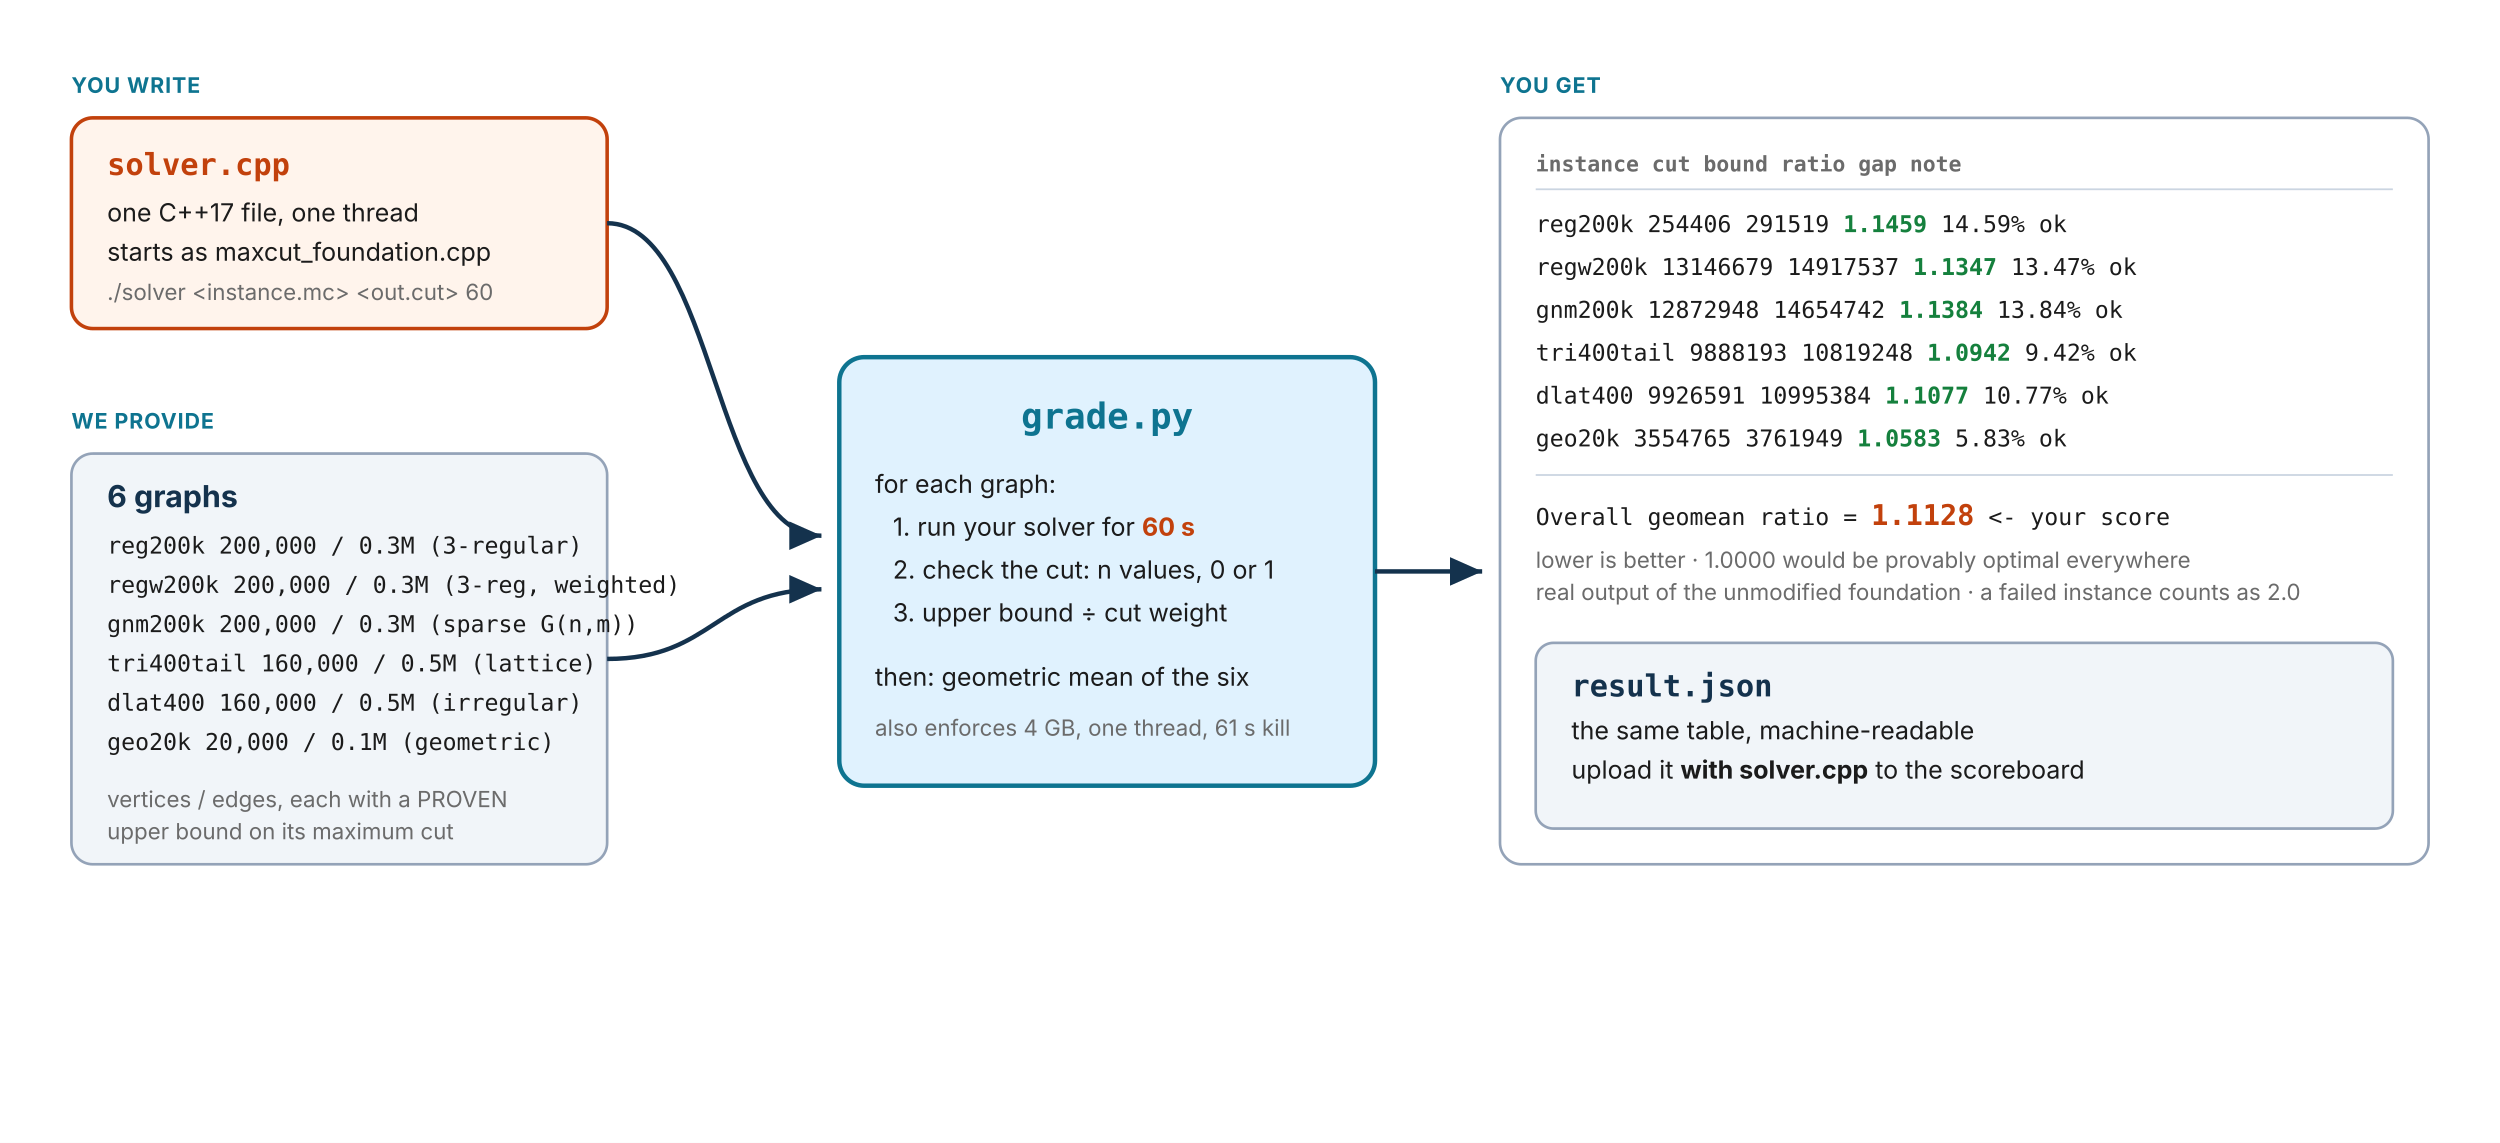
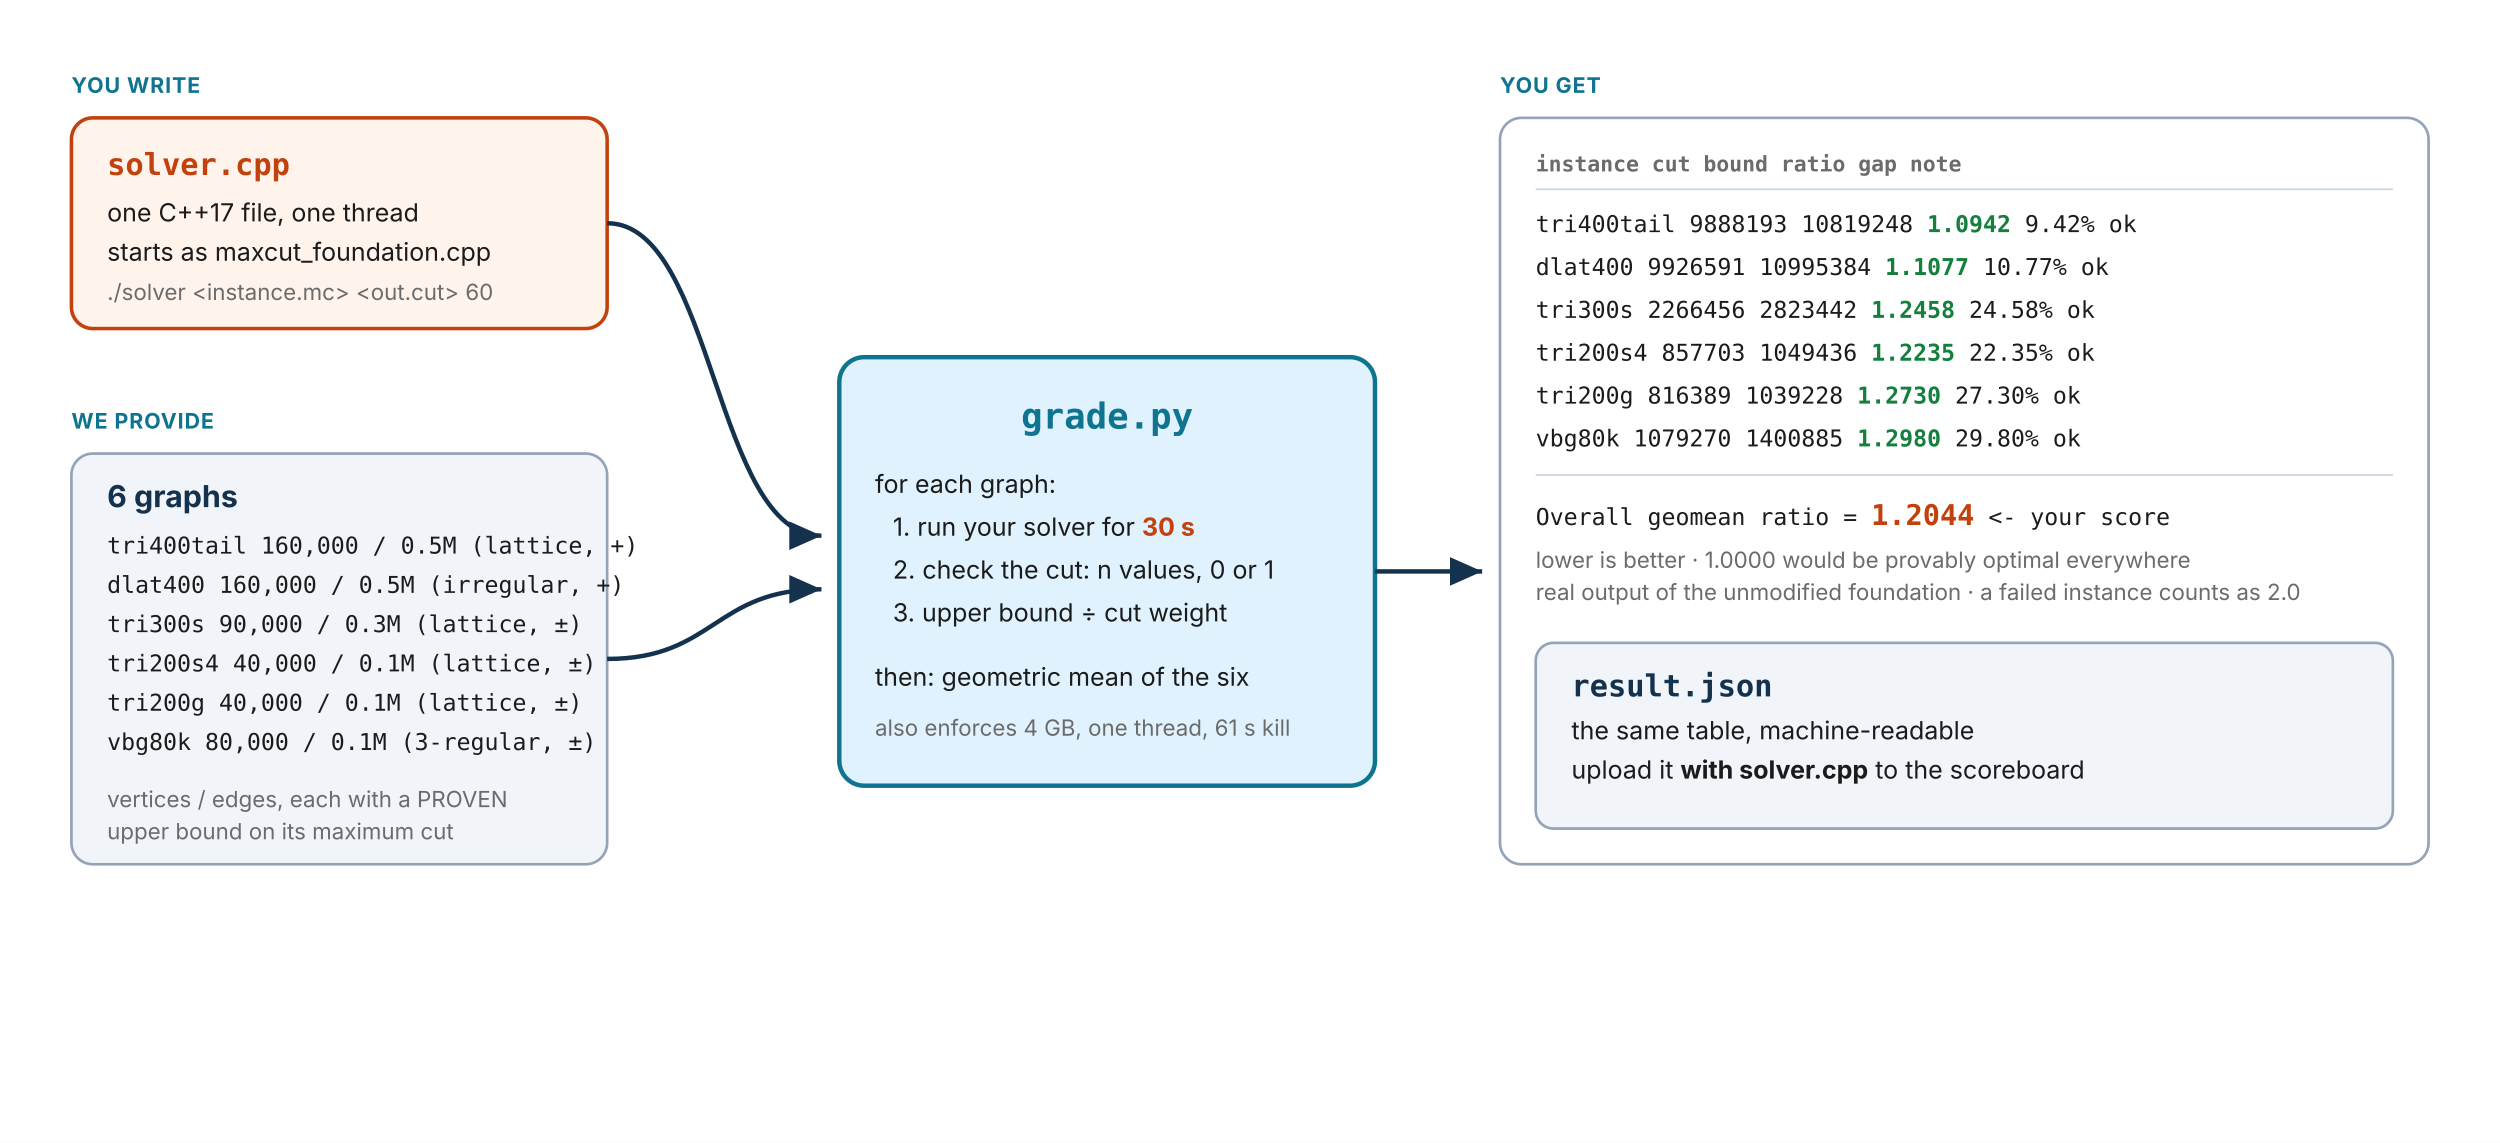
<svg xmlns="http://www.w3.org/2000/svg" viewBox="0 0 1400 640" width="1400" height="640" role="img" aria-labelledby="t d">
  <defs>
    <marker id="ar" viewBox="0 0 10 10" refX="9" refY="5" markerWidth="8" markerHeight="8" orient="auto-start-reverse">
      <path d="M0,1 L9,5 L0,9 z" fill="#14324D" />
    </marker>
  </defs>
  <style>
    .s  { font-family:"Inter","Helvetica Neue",Helvetica,Arial,sans-serif; }
    .m  { font-family:"SF Mono",Menlo,Consolas,"DejaVu Sans Mono",monospace; }
    .h  { font-size:17px; font-weight:700; fill:#14324D; }
    .b  { font-size:14px; fill:#1B1B1B; }
    .sm { font-size:12.5px; fill:#6B6B6B; }
    .lbl{ font-size:12px; font-weight:700; fill:#0E7490; letter-spacing:0.5px; }
    .tt { font-size:13px; fill:#1B1B1B; }
    .th { font-size:12px; font-weight:700; fill:#6B6B6B; }
    .acc{ fill:#C2410C; font-weight:700; }
    .good{ fill:#15803D; font-weight:700; }
    .bad{ fill:#B3261E; font-weight:700; }
  </style>
  <rect width="1400" height="640" fill="#ffffff" />
  <text x="40" y="52" class="s lbl">YOU WRITE</text>
  <rect x="40" y="66" width="300" height="118" rx="12" fill="#FFF4EC" stroke="#C2410C" stroke-width="2" />
  <text x="60" y="98" class="m h" style="fill:#C2410C">solver.cpp</text>
  <text x="60" y="124" class="s b">one C++17 file, one thread</text>
  <text x="60" y="146" class="s b">starts as maxcut_foundation.cpp</text>
  <text x="60" y="168" class="s sm">./solver &lt;instance.mc&gt; &lt;out.cut&gt; 60</text>
  <text x="40" y="240" class="s lbl">WE PROVIDE</text>
  <rect x="40" y="254" width="300" height="230" rx="12" fill="#F1F5F9" stroke="#94A3B8" stroke-width="1.5" />
  <text x="60" y="284" class="s h">6 graphs</text>
-   <text x="60" y="310" class="m tt">reg200k   200,000 / 0.3M  (3-regular)</text>
-   <text x="60" y="332" class="m tt">regw200k  200,000 / 0.3M  (3-reg, weighted)</text>
-   <text x="60" y="354" class="m tt">gnm200k   200,000 / 0.3M  (sparse G(n,m))</text>
-   <text x="60" y="376" class="m tt">tri400tail 160,000 / 0.5M (lattice)</text>
-   <text x="60" y="398" class="m tt">dlat400   160,000 / 0.5M  (irregular)</text>
-   <text x="60" y="420" class="m tt">geo20k     20,000 / 0.1M  (geometric)</text>
+   <text x="60" y="310" class="m tt">tri400tail 160,000 / 0.5M (lattice, +)</text>
+   <text x="60" y="332" class="m tt">dlat400   160,000 / 0.5M  (irregular, +)</text>
+   <text x="60" y="354" class="m tt">tri300s    90,000 / 0.3M  (lattice, ±)</text>
+   <text x="60" y="376" class="m tt">tri200s4   40,000 / 0.1M  (lattice, ±)</text>
+   <text x="60" y="398" class="m tt">tri200g    40,000 / 0.1M  (lattice, ±)</text>
+   <text x="60" y="420" class="m tt">vbg80k     80,000 / 0.1M  (3-regular, ±)</text>
  <text x="60" y="452" class="s sm">vertices / edges, each with a PROVEN</text>
  <text x="60" y="470" class="s sm">upper bound on its maximum cut</text>
  <path d="M340 125 C 400 125, 400 300, 460 300" fill="none" stroke="#14324D" stroke-width="2.5" marker-end="url(#ar)" />
  <path d="M340 369 C 400 369, 400 330, 460 330" fill="none" stroke="#14324D" stroke-width="2.5" marker-end="url(#ar)" />
  <rect x="470" y="200" width="300" height="240" rx="14" fill="#E0F2FE" stroke="#0E7490" stroke-width="2.5" />
  <text x="620" y="240" text-anchor="middle" class="m h" style="fill:#0E7490;font-size:20px">grade.py</text>
  <text x="490" y="276" class="s b">for each graph:</text>
-   <text x="500" y="300" class="s b">1. run your solver for <tspan class="acc">60 s</tspan>
+   <text x="500" y="300" class="s b">1. run your solver for <tspan class="acc">30 s</tspan>
  </text>
  <text x="500" y="324" class="s b">2. check the cut: n values, 0 or 1</text>
  <text x="500" y="348" class="s b">3. upper bound ÷ cut weight</text>
  <text x="490" y="384" class="s b">then: geometric mean of the six</text>
  <text x="490" y="412" class="s sm">also enforces 4 GB, one thread, 61 s kill</text>
  <path d="M770 320 L 830 320" fill="none" stroke="#14324D" stroke-width="2.5" marker-end="url(#ar)" />
  <text x="840" y="52" class="s lbl">YOU GET</text>
  <rect x="840" y="66" width="520" height="418" rx="12" fill="#FFFFFF" stroke="#94A3B8" stroke-width="1.5" />
  <text x="860" y="96" class="m th">instance        cut      bound    ratio     gap  note</text>
  <line x1="860" y1="106" x2="1340" y2="106" stroke="#CBD5E1" />
-   <text x="860" y="130" class="m tt">reg200k      254406     291519  <tspan class="good">1.1459</tspan>  14.59%  ok</text>
-   <text x="860" y="154" class="m tt">regw200k   13146679   14917537  <tspan class="good">1.1347</tspan>  13.47%  ok</text>
-   <text x="860" y="178" class="m tt">gnm200k    12872948   14654742  <tspan class="good">1.1384</tspan>  13.84%  ok</text>
-   <text x="860" y="202" class="m tt">tri400tail  9888193   10819248  <tspan class="good">1.0942</tspan>   9.42%  ok</text>
-   <text x="860" y="226" class="m tt">dlat400     9926591   10995384  <tspan class="good">1.1077</tspan>  10.77%  ok</text>
-   <text x="860" y="250" class="m tt">geo20k      3554765    3761949  <tspan class="good">1.0583</tspan>   5.83%  ok</text>
+   <text x="860" y="130" class="m tt">tri400tail  9888193   10819248  <tspan class="good">1.0942</tspan>   9.42%  ok</text>
+   <text x="860" y="154" class="m tt">dlat400     9926591   10995384  <tspan class="good">1.1077</tspan>  10.77%  ok</text>
+   <text x="860" y="178" class="m tt">tri300s     2266456    2823442  <tspan class="good">1.2458</tspan>  24.58%  ok</text>
+   <text x="860" y="202" class="m tt">tri200s4     857703    1049436  <tspan class="good">1.2235</tspan>  22.35%  ok</text>
+   <text x="860" y="226" class="m tt">tri200g      816389    1039228  <tspan class="good">1.2730</tspan>  27.30%  ok</text>
+   <text x="860" y="250" class="m tt">vbg80k      1079270    1400885  <tspan class="good">1.2980</tspan>  29.80%  ok</text>
  <line x1="860" y1="266" x2="1340" y2="266" stroke="#CBD5E1" />
-   <text x="860" y="294" class="m tt">Overall geomean ratio = <tspan class="acc" style="font-size:16px">1.1128</tspan>   &lt;- your score</text>
+   <text x="860" y="294" class="m tt">Overall geomean ratio = <tspan class="acc" style="font-size:16px">1.2044</tspan>   &lt;- your score</text>
  <text x="860" y="318" class="s sm">lower is better · 1.0000 would be provably optimal everywhere</text>
  <text x="860" y="336" class="s sm">real output of the unmodified foundation · a failed instance counts as 2.0</text>
  <rect x="860" y="360" width="480" height="104" rx="10" fill="#F1F5F9" stroke="#94A3B8" stroke-width="1.5" />
  <text x="880" y="390" class="m h" style="fill:#14324D">result.json</text>
  <text x="880" y="414" class="s b">the same table, machine-readable</text>
  <text x="880" y="436" class="s b">upload it <tspan style="font-weight:700">with solver.cpp</tspan> to the scoreboard</text>
</svg>
